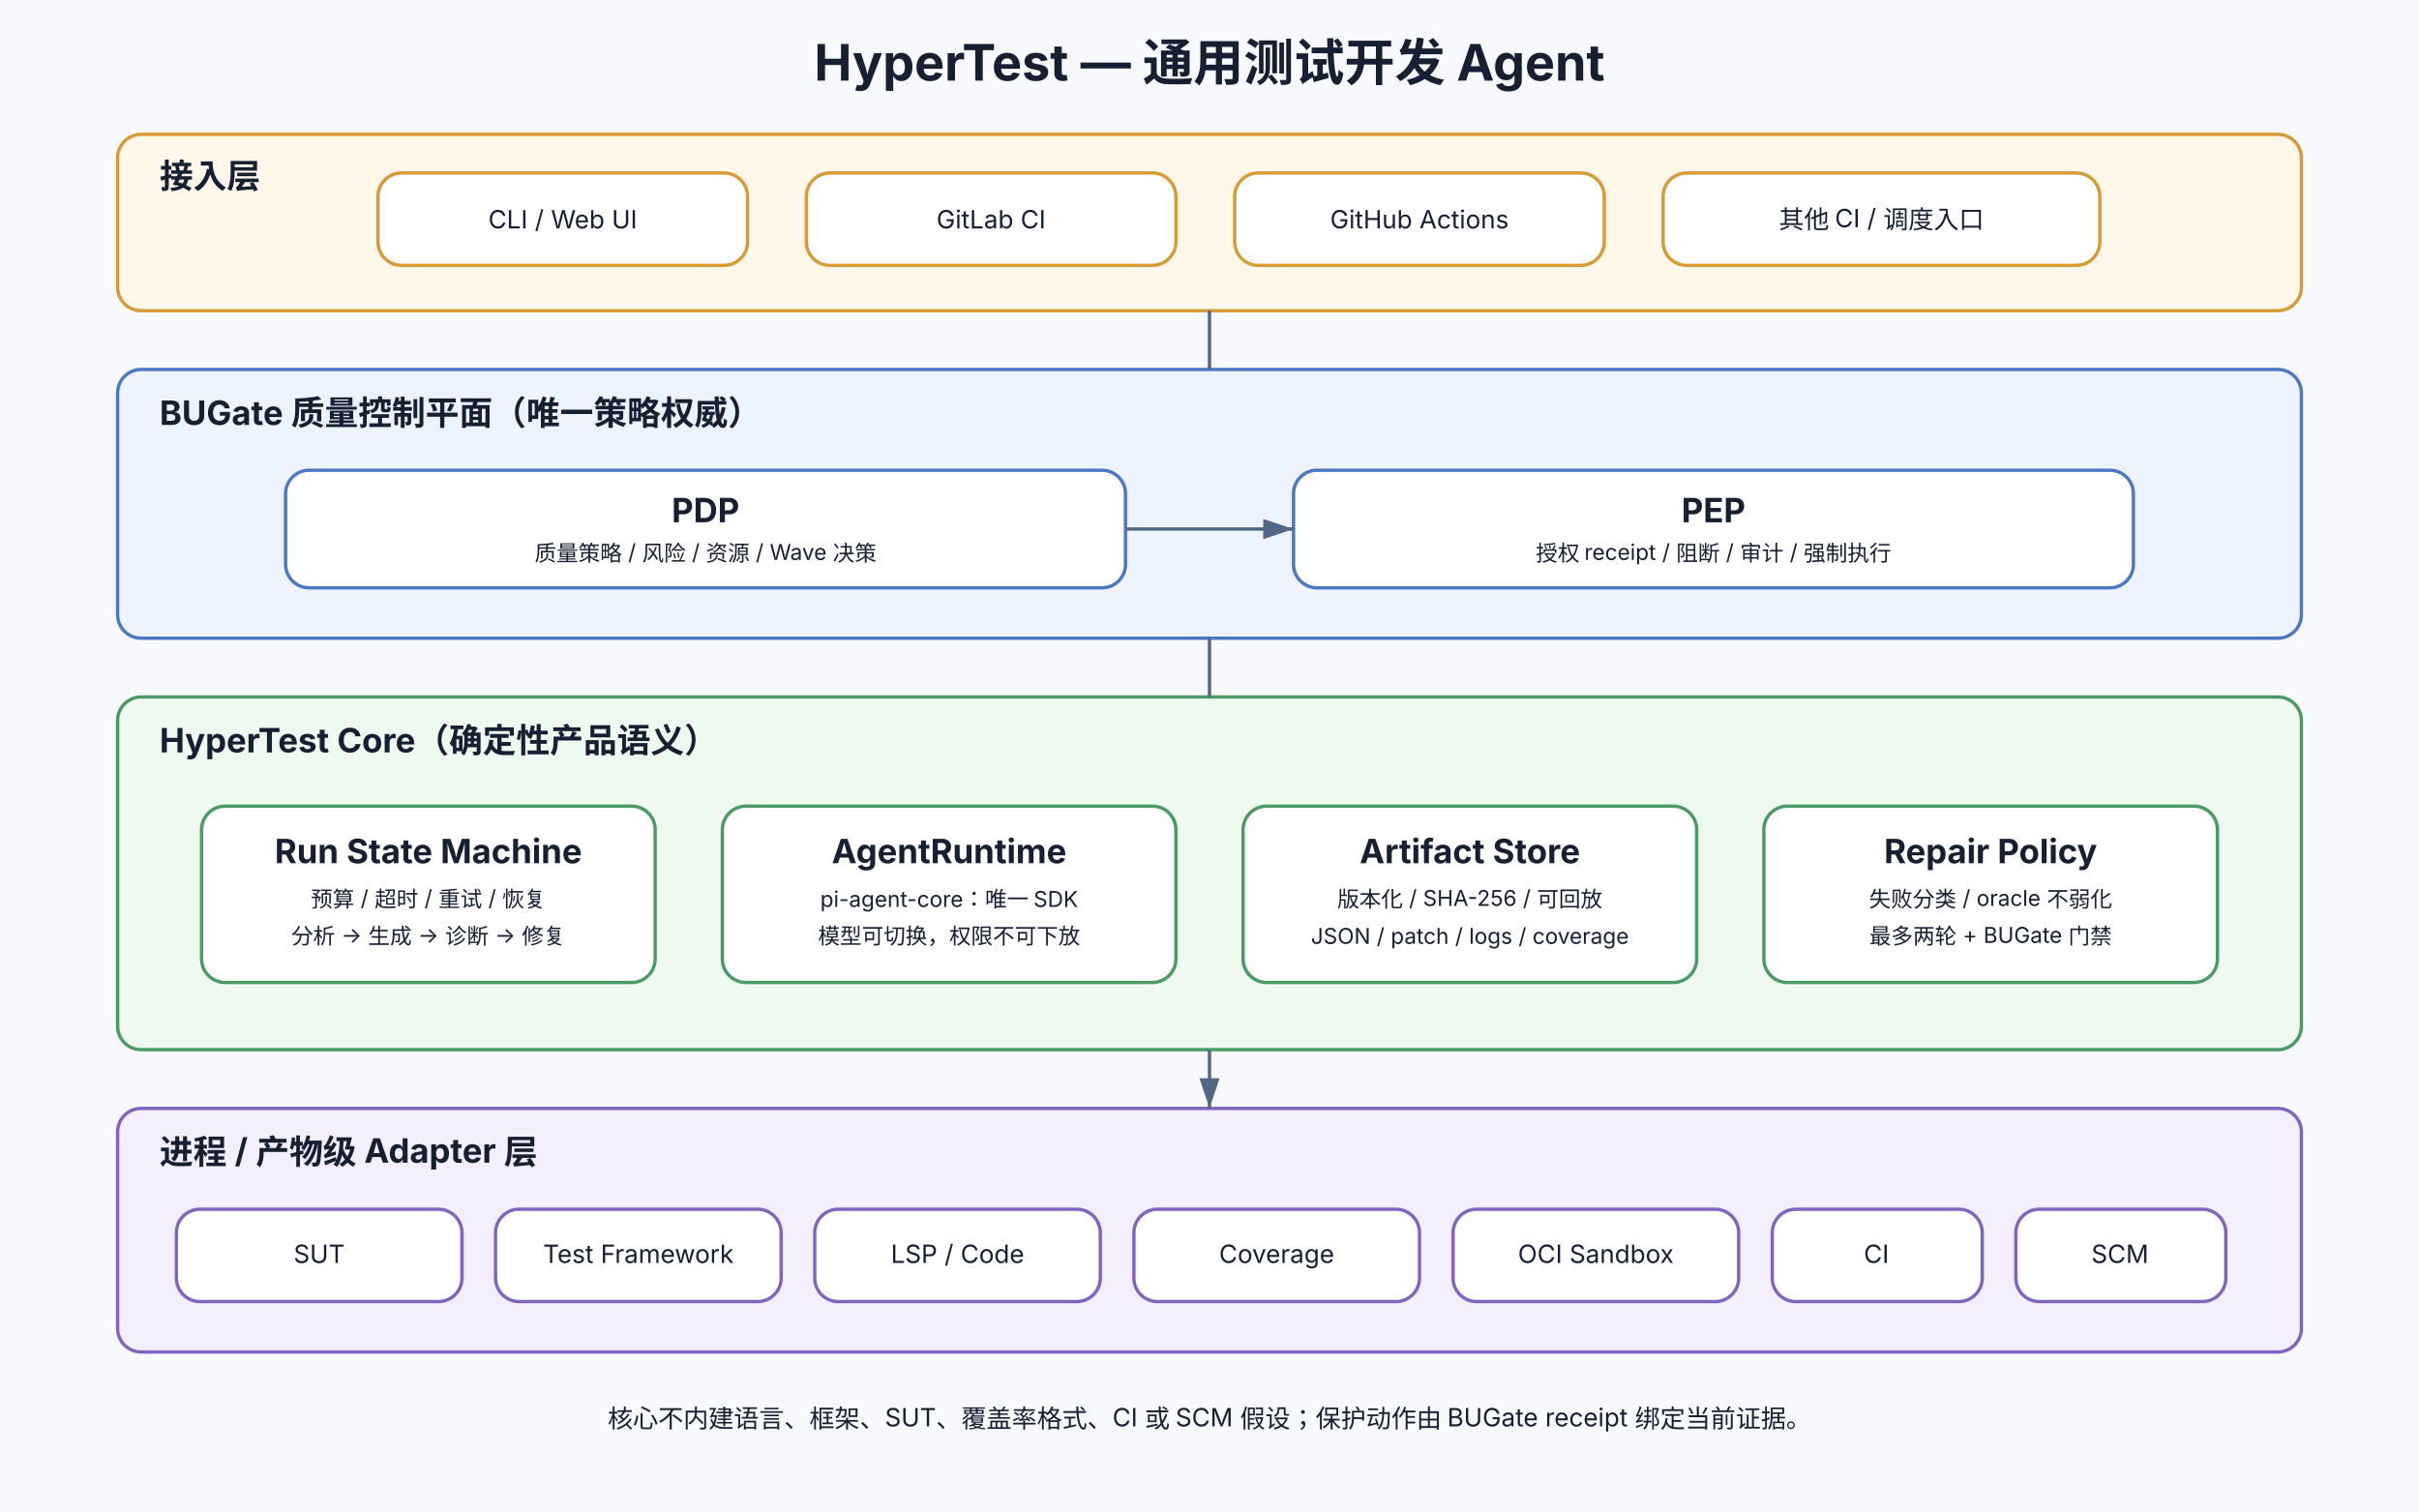
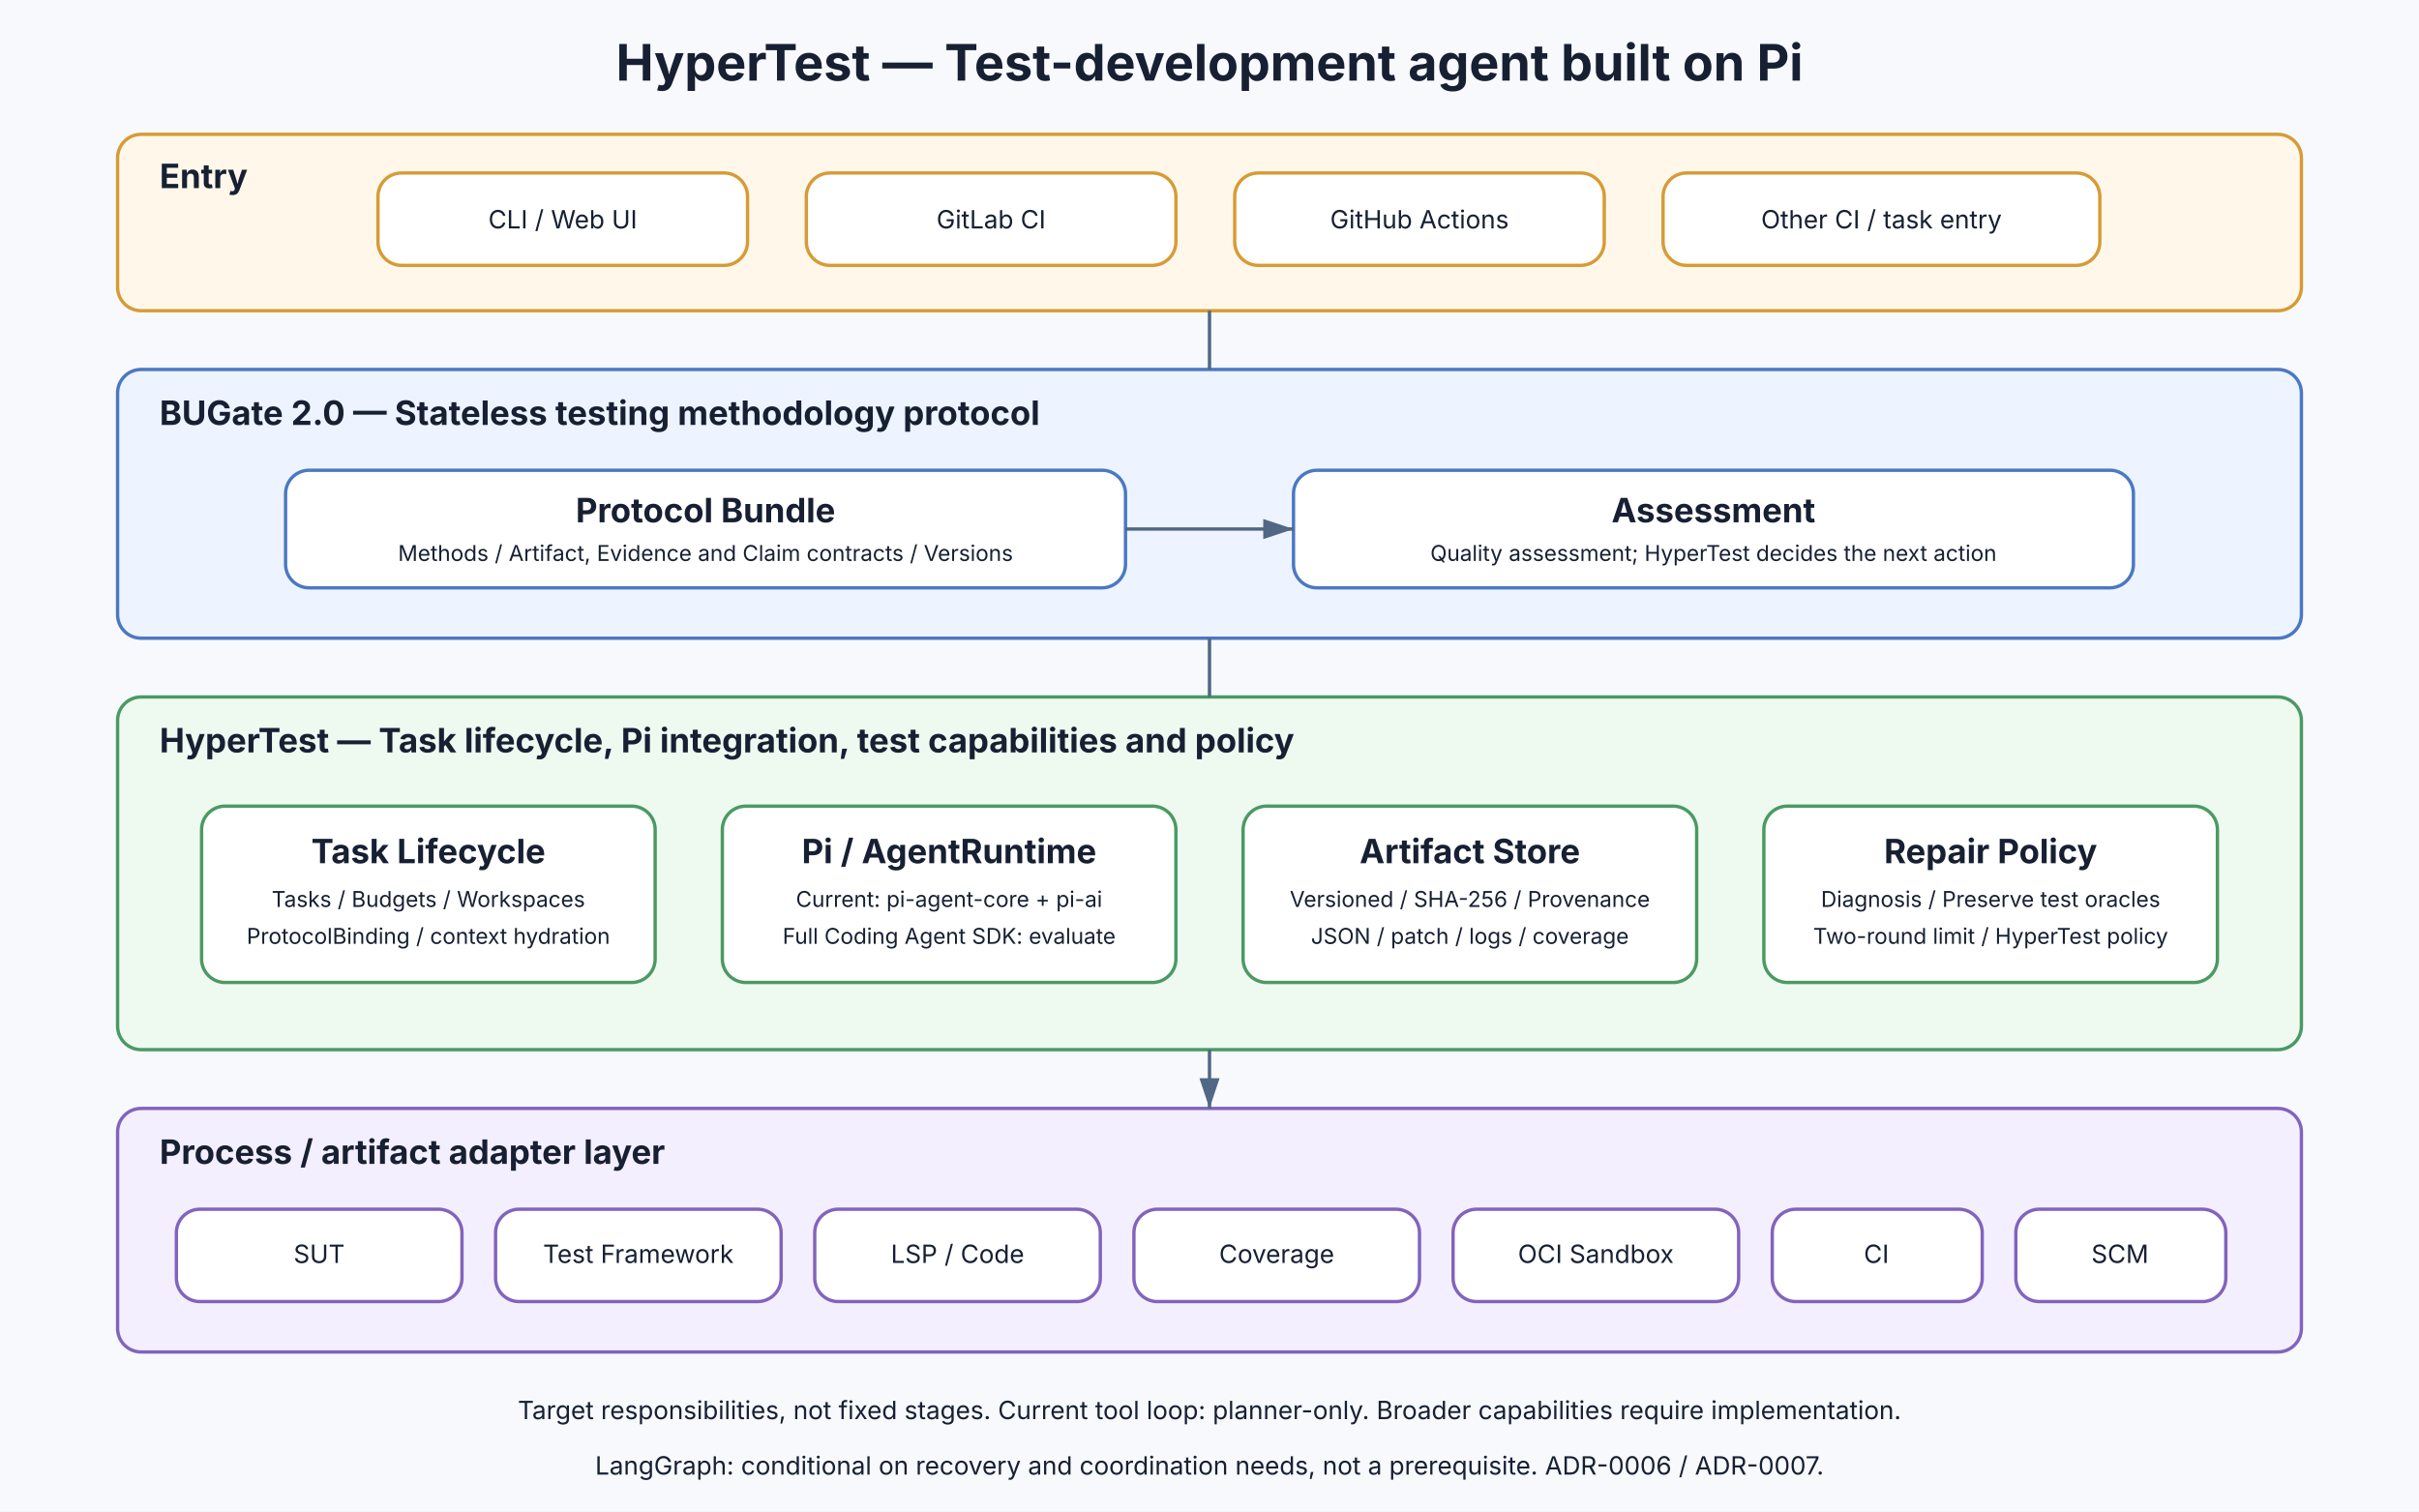
<svg xmlns="http://www.w3.org/2000/svg" width="1440" height="900" viewBox="0 0 1440 900" role="img" aria-labelledby="title desc">
  <defs>
    <marker id="a" markerWidth="10" markerHeight="10" refX="9" refY="3" orient="auto">
      <path d="M0 0v6l9-3z" fill="#516784" />
    </marker>
  </defs>
  <style>text{font-family:Inter,Segoe UI,Arial,sans-serif;fill:#172033}.title{font-size:30px;font-weight:700}.h{font-size:20px;font-weight:700}.t{font-size:15px}.s{font-size:13px}.b{rx:14;stroke-width:2}.l{stroke:#516784;stroke-width:2;fill:none;marker-end:url(#a)}</style>
  <rect width="1440" height="900" fill="#f7f9fc" />
-   <text x="720" y="48" text-anchor="middle" class="title">HyperTest — 通用测试开发 Agent</text>
+   <text x="720" y="48" text-anchor="middle" class="title">HyperTest — Test-development agent built on Pi</text>
  <rect class="b" x="70" y="80" width="1300" height="105" fill="#fff8ea" stroke="#d79b36" />
-   <text x="95" y="112" class="h">接入层</text>
+   <text x="95" y="112" class="h">Entry</text>
  <g class="t" text-anchor="middle">
    <rect class="b" x="225" y="103" width="220" height="55" fill="#fff" stroke="#d79b36" />
    <text x="335" y="136">CLI / Web UI</text>
    <rect class="b" x="480" y="103" width="220" height="55" fill="#fff" stroke="#d79b36" />
    <text x="590" y="136">GitLab CI</text>
    <rect class="b" x="735" y="103" width="220" height="55" fill="#fff" stroke="#d79b36" />
    <text x="845" y="136">GitHub Actions</text>
    <rect class="b" x="990" y="103" width="260" height="55" fill="#fff" stroke="#d79b36" />
-     <text x="1120" y="136">其他 CI / 调度入口</text>
+     <text x="1120" y="136">Other CI / task entry</text>
  </g>
  <rect class="b" x="70" y="220" width="1300" height="160" fill="#edf4ff" stroke="#4b78c2" />
-   <text x="95" y="253" class="h">BUGate 质量控制平面（唯一策略权威）</text>
+   <text x="95" y="253" class="h">BUGate 2.0 — Stateless testing methodology protocol</text>
  <rect class="b" x="170" y="280" width="500" height="70" fill="#fff" stroke="#4b78c2" />
-   <text x="420" y="311" text-anchor="middle" class="h">PDP</text>
-   <text x="420" y="334" text-anchor="middle" class="s">质量策略 / 风险 / 资源 / Wave 决策</text>
+   <text x="420" y="311" text-anchor="middle" class="h">Protocol Bundle</text>
+   <text x="420" y="334" text-anchor="middle" class="s">Methods / Artifact, Evidence and Claim contracts / Versions</text>
  <rect class="b" x="770" y="280" width="500" height="70" fill="#fff" stroke="#4b78c2" />
-   <text x="1020" y="311" text-anchor="middle" class="h">PEP</text>
-   <text x="1020" y="334" text-anchor="middle" class="s">授权 receipt / 阻断 / 审计 / 强制执行</text>
+   <text x="1020" y="311" text-anchor="middle" class="h">Assessment</text>
+   <text x="1020" y="334" text-anchor="middle" class="s">Quality assessment; HyperTest decides the next action</text>
  <path class="l" d="M670 315h100" />
  <rect class="b" x="70" y="415" width="1300" height="210" fill="#eef9f0" stroke="#4a9a63" />
-   <text x="95" y="448" class="h">HyperTest Core（确定性产品语义）</text>
+   <text x="95" y="448" class="h">HyperTest — Task lifecycle, Pi integration, test capabilities and policy</text>
  <g text-anchor="middle">
    <rect class="b" x="120" y="480" width="270" height="105" fill="#fff" stroke="#4a9a63" />
-     <text x="255" y="514" class="h">Run State Machine</text>
-     <text x="255" y="540" class="s">预算 / 超时 / 重试 / 恢复</text>
-     <text x="255" y="562" class="s">分析 → 生成 → 诊断 → 修复</text>
+     <text x="255" y="514" class="h">Task Lifecycle</text>
+     <text x="255" y="540" class="s">Tasks / Budgets / Workspaces</text>
+     <text x="255" y="562" class="s">ProtocolBinding / context hydration</text>
    <rect class="b" x="430" y="480" width="270" height="105" fill="#fff" stroke="#4a9a63" />
-     <text x="565" y="514" class="h">AgentRuntime</text>
-     <text x="565" y="540" class="s">pi-agent-core：唯一 SDK</text>
-     <text x="565" y="562" class="s">模型可切换，权限不可下放</text>
+     <text x="565" y="514" class="h">Pi / AgentRuntime</text>
+     <text x="565" y="540" class="s">Current: pi-agent-core + pi-ai</text>
+     <text x="565" y="562" class="s">Full Coding Agent SDK: evaluate</text>
    <rect class="b" x="740" y="480" width="270" height="105" fill="#fff" stroke="#4a9a63" />
    <text x="875" y="514" class="h">Artifact Store</text>
-     <text x="875" y="540" class="s">版本化 / SHA-256 / 可回放</text>
+     <text x="875" y="540" class="s">Versioned / SHA-256 / Provenance</text>
    <text x="875" y="562" class="s">JSON / patch / logs / coverage</text>
    <rect class="b" x="1050" y="480" width="270" height="105" fill="#fff" stroke="#4a9a63" />
    <text x="1185" y="514" class="h">Repair Policy</text>
-     <text x="1185" y="540" class="s">失败分类 / oracle 不弱化</text>
-     <text x="1185" y="562" class="s">最多两轮 + BUGate 门禁</text>
+     <text x="1185" y="540" class="s">Diagnosis / Preserve test oracles</text>
+     <text x="1185" y="562" class="s">Two-round limit / HyperTest policy</text>
  </g>
  <rect class="b" x="70" y="660" width="1300" height="145" fill="#f4efff" stroke="#8164bd" />
-   <text x="95" y="693" class="h">进程 / 产物级 Adapter 层</text>
+   <text x="95" y="693" class="h">Process / artifact adapter layer</text>
  <g class="t" text-anchor="middle">
    <rect class="b" x="105" y="720" width="170" height="55" fill="#fff" stroke="#8164bd" />
    <text x="190" y="752">SUT</text>
    <rect class="b" x="295" y="720" width="170" height="55" fill="#fff" stroke="#8164bd" />
    <text x="380" y="752">Test Framework</text>
    <rect class="b" x="485" y="720" width="170" height="55" fill="#fff" stroke="#8164bd" />
    <text x="570" y="752">LSP / Code</text>
    <rect class="b" x="675" y="720" width="170" height="55" fill="#fff" stroke="#8164bd" />
    <text x="760" y="752">Coverage</text>
    <rect class="b" x="865" y="720" width="170" height="55" fill="#fff" stroke="#8164bd" />
    <text x="950" y="752">OCI Sandbox</text>
    <rect class="b" x="1055" y="720" width="125" height="55" fill="#fff" stroke="#8164bd" />
    <text x="1117" y="752">CI</text>
    <rect class="b" x="1200" y="720" width="125" height="55" fill="#fff" stroke="#8164bd" />
    <text x="1262" y="752">SCM</text>
  </g>
  <path class="l" d="M720 185v35M720 380v35M720 625v35" />
-   <text x="720" y="850" text-anchor="middle" class="t">核心不内建语言、框架、SUT、覆盖率格式、CI 或 SCM 假设；保护动作由 BUGate receipt 绑定当前证据。</text>
+   <text x="720" y="845" text-anchor="middle" class="t">Target responsibilities, not fixed stages. Current tool loop: planner-only. Broader capabilities require implementation.</text>
+   <text x="720" y="878" text-anchor="middle" class="t">LangGraph: conditional on recovery and coordination needs, not a prerequisite. ADR-0006 / ADR-0007.</text>
</svg>
